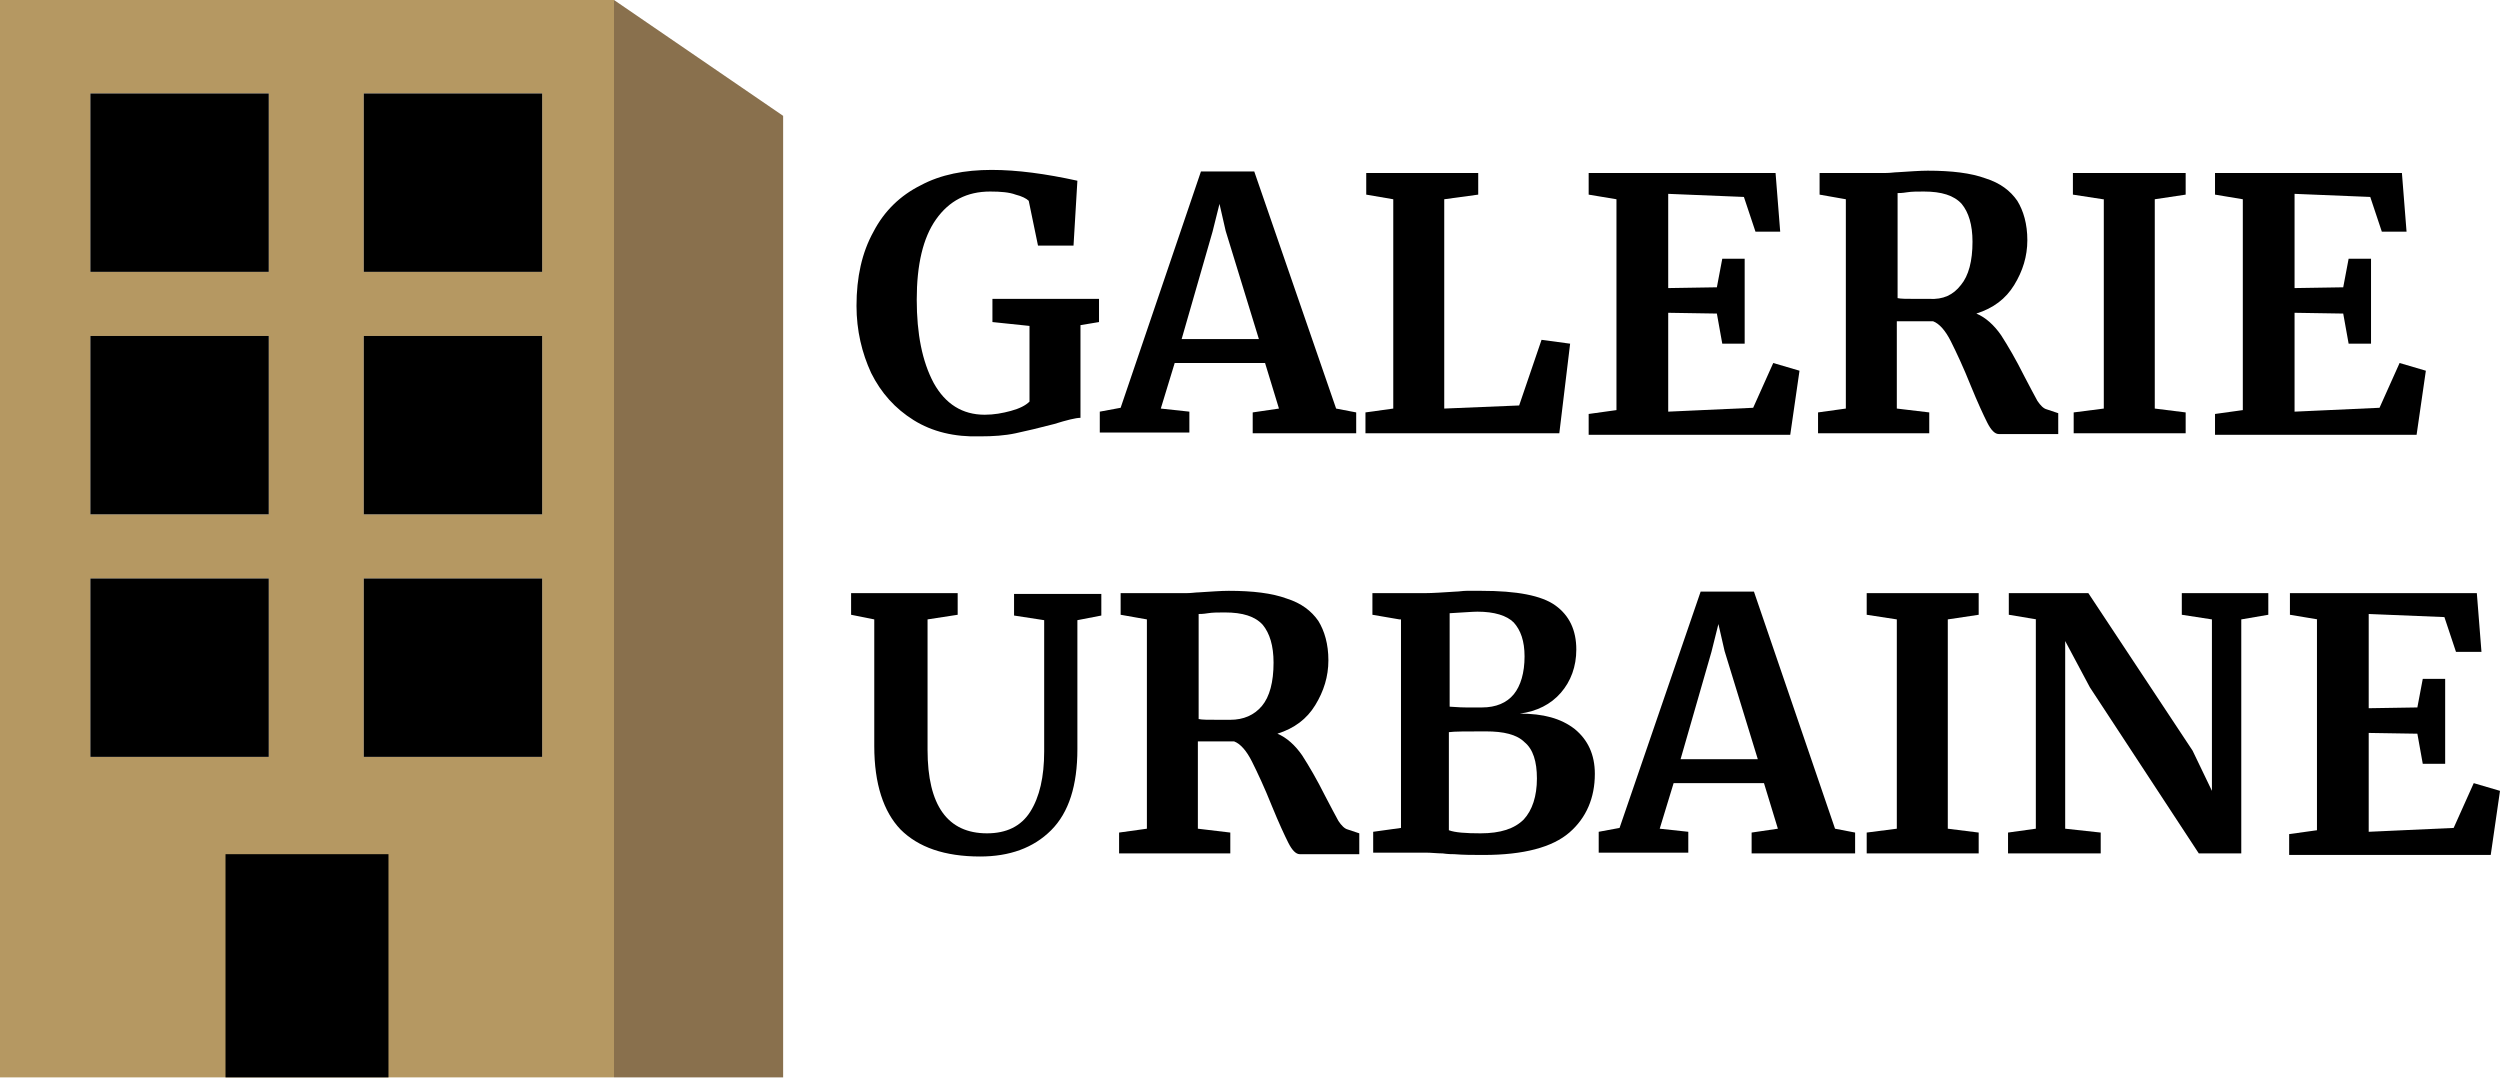
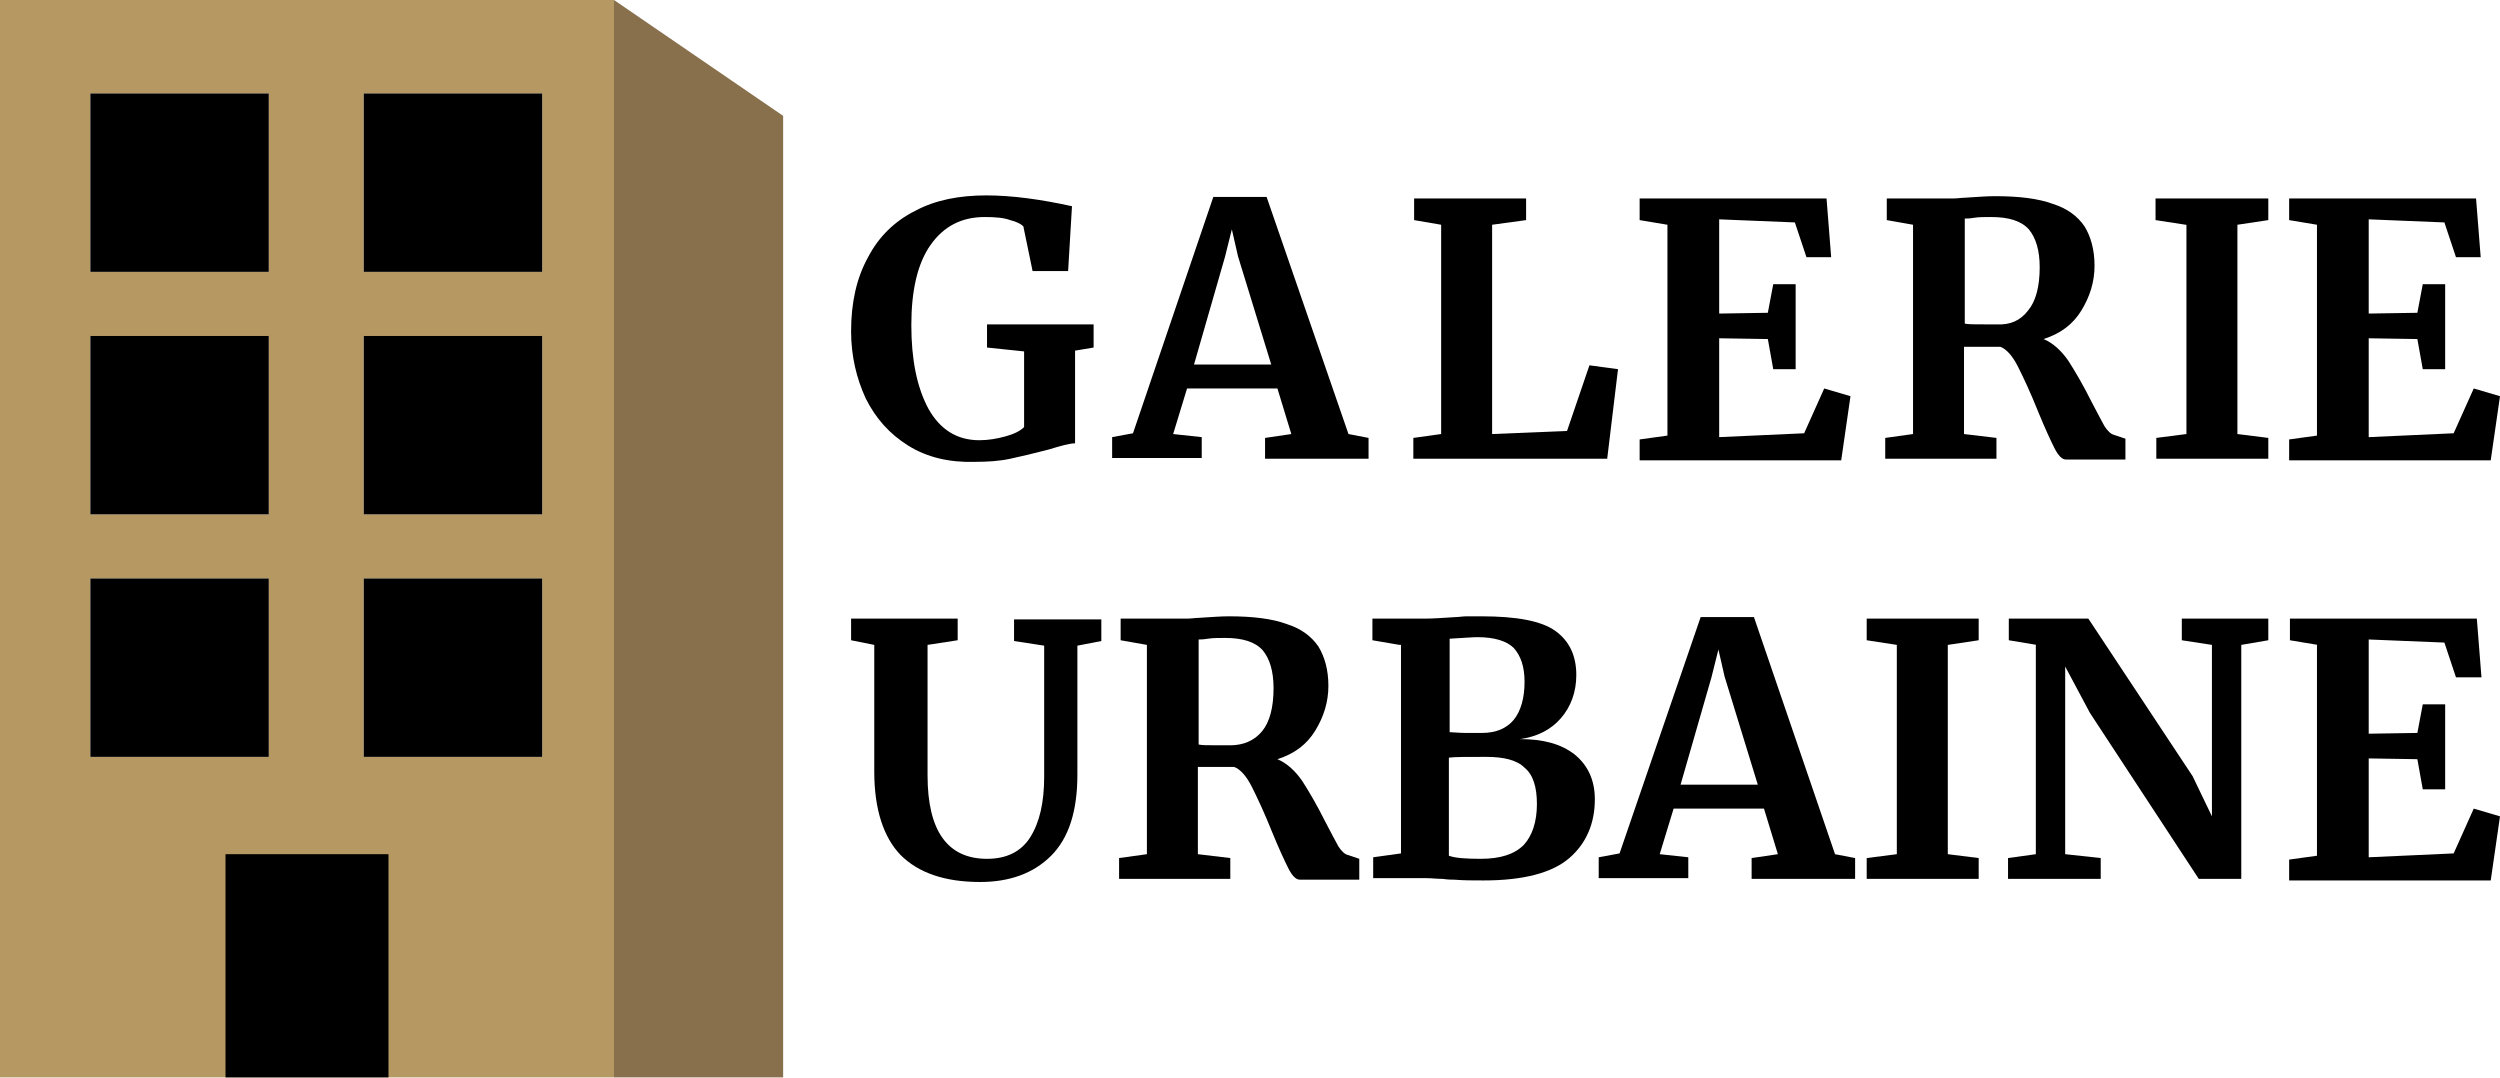
<svg xmlns="http://www.w3.org/2000/svg" version="1.1" id="Calque_1" x="0px" y="0px" viewBox="0 0 323.7 139.5" style="enable-background:new 0 0 323.7 139.5;" xml:space="preserve">
  <style type="text/css">
	.st0{fill:#89704D;}
	.st1{fill:#B59862;}
</style>
  <g>
+     <polygon class="st0" points="79.5,0 79.5,129.4 79.5,139.5 101.4,139.5 101.4,15  " />
+     <path class="st1" d="M0,0v35.2v94.2v10.1h79.5v-10.1V0H0z M47.1,12.1h23.1v23.1H47.1V12.1z M47.1,43.5h23.1v23.1H47.1V43.5z    M47.1,74.9h23.1V98H47.1V74.9z M11.7,12.1h23.1v23.1H11.7V12.1z M11.7,43.5h23.1v23.1H11.7V43.5z M11.7,74.9h23.1V98H11.7V74.9z" />
+     <rect x="11.7" y="12.1" width="23.1" height="23.1" />
+     <rect x="47.1" y="12.1" width="23.1" height="23.1" />
+     <rect x="11.7" y="43.5" width="23.1" height="23.1" />
+     <rect x="47.1" y="43.5" width="23.1" height="23.1" />
+     <rect x="11.7" y="74.9" width="23.1" height="23.1" />
+     <rect x="47.1" y="74.9" width="23.1" height="23.1" />
+     <polygon points="47,110.6 47,110.6 29.2,110.6 29.2,139.5 32.5,139.5 47,139.5 50.3,139.5 50.3,110.6  " />
+   </g>
+   <g>
    <g>
-       <polygon class="st0" points="79.5,0 79.5,129.4 79.5,139.5 101.4,139.5 101.4,15   " />
-       <path class="st1" d="M0,0v35.2v94.2v10.1h79.5v-10.1V0H0z M47.1,12.1h23.1v23.1H47.1V12.1z M47.1,43.5h23.1v23.1H47.1V43.5z     M47.1,74.9h23.1V98H47.1V74.9z M11.7,12.1h23.1v23.1H11.7V12.1z M11.7,43.5h23.1v23.1H11.7V43.5z M11.7,74.9h23.1V98H11.7V74.9z" />
-       <rect x="11.7" y="12.1" width="23.1" height="23.1" />
-       <rect x="47.1" y="12.1" width="23.1" height="23.1" />
-       <rect x="11.7" y="43.5" width="23.1" height="23.1" />
-       <rect x="47.1" y="43.5" width="23.1" height="23.1" />
-       <rect x="11.7" y="74.9" width="23.1" height="23.1" />
-       <rect x="47.1" y="74.9" width="23.1" height="23.1" />
-       <polygon points="47,110.6 47,110.6 29.2,110.6 29.2,139.5 32.5,139.5 47,139.5 50.3,139.5 50.3,110.6   " />
+       <path d="M117.6,57.7c-2.4-1.5-4.2-3.5-5.5-6.1c-1.2-2.6-1.9-5.5-1.9-8.7c0-3.7,0.7-6.9,2.2-9.6c1.4-2.7,3.5-4.7,6.1-6    c2.6-1.4,5.7-2,9.2-2c3.3,0,7,0.5,11.1,1.4l-0.5,8.4h-4.6l-1.2-5.8c-0.3-0.3-0.9-0.6-1.7-0.8c-0.8-0.3-1.9-0.4-3.3-0.4    c-3,0-5.3,1.2-7,3.6c-1.7,2.4-2.5,5.9-2.5,10.4c0,4.4,0.7,8,2.2,10.8c1.5,2.7,3.7,4.1,6.6,4.1c1.2,0,2.3-0.2,3.4-0.5    s1.9-0.7,2.4-1.2v-9.8l-4.8-0.5v-3h13.8v3l-2.4,0.4v12c-0.6,0-1.8,0.3-3.4,0.8c-1.9,0.5-3.6,0.9-5,1.2s-2.9,0.4-4.6,0.4    C122.9,59.9,120,59.2,117.6,57.7z" />
+       <path d="M157.1,25.5h6.9l10.6,30.7l2.6,0.5v2.7h-13.4v-2.7l3.4-0.5l-1.8-5.9h-11.7l-1.8,5.9l3.7,0.4v2.7H144v-2.7l2.7-0.5    L157.1,25.5z M160.3,33.2l-0.8-3.5l-0.9,3.6l-4,13.9h10L160.3,33.2z" />
+       <path d="M186.6,29.1l-3.5-0.6v-2.8h14.5v2.8l-4.4,0.6v27.1l9.7-0.4l2.9-8.5l3.7,0.5l-1.4,11.6H183v-2.7l3.6-0.5V29.1z" />
+       <path d="M215.9,29.1l-3.6-0.6v-2.8h24.2l0.6,7.6h-3.2l-1.5-4.5l-9.8-0.4v12.2l6.3-0.1l0.7-3.7h2.9v11h-2.9l-0.7-3.9l-6.3-0.1v12.8    l11-0.5l2.6-5.8l3.4,1l-1.2,8.3h-26.1v-2.7l3.6-0.5V29.1z" />
+       <path d="M244.1,56.7l3.6-0.5V29.1l-3.4-0.6v-2.8h6.6c0.6,0,1.2,0,1.9,0s1.2-0.1,1.6-0.1c1.6-0.1,2.9-0.2,3.9-0.2    c3.1,0,5.6,0.3,7.5,1c1.9,0.6,3.2,1.6,4.1,2.9c0.8,1.3,1.3,3,1.3,5.1c0,2.1-0.6,4-1.7,5.8s-2.7,3-4.9,3.7c1.2,0.5,2.3,1.5,3.2,2.8    c0.9,1.4,1.9,3.1,3,5.3c0.8,1.5,1.3,2.5,1.7,3.2c0.4,0.6,0.8,1,1.2,1.1l1.5,0.5v2.7h-7.7c-0.5,0-1-0.5-1.5-1.5s-1.2-2.5-2.1-4.7    c-1-2.5-1.9-4.4-2.6-5.8c-0.7-1.4-1.5-2.3-2.3-2.6h-4.7v11.3l4.2,0.5v2.7h-14.4L244.1,56.7L244.1,56.7z M262.6,40.2    c1-1.2,1.5-3.1,1.5-5.6c0-2.2-0.5-3.8-1.4-4.9c-1-1.1-2.6-1.6-4.9-1.6c-0.8,0-1.6,0-2.2,0.1c-0.6,0.1-1,0.1-1.2,0.1v13.6    c0.4,0.1,1.2,0.1,2.6,0.1h1.5C260.3,42.1,261.6,41.5,262.6,40.2z" />
+       <path d="M283,29.1l-3.9-0.6v-2.8h14.6v2.8l-4,0.6v27.1l4,0.5v2.7h-14.5v-2.7l3.9-0.5V29.1H283z" />
+       <path d="M300,29.1l-3.6-0.6v-2.8h24.2l0.6,7.6H318l-1.5-4.5l-9.8-0.4v12.2l6.3-0.1l0.7-3.7h2.9v11h-2.9l-0.7-3.9l-6.3-0.1v12.8    l11-0.5l2.6-5.8l3.4,1l-1.2,8.3h-26.1v-2.7l3.6-0.5V29.1z" />
    </g>
    <g>
-       <path d="M118.3,54.4c-2.4-1.5-4.2-3.5-5.5-6.1c-1.2-2.6-1.9-5.5-1.9-8.7c0-3.7,0.7-6.9,2.2-9.6c1.4-2.7,3.5-4.7,6.1-6    c2.6-1.4,5.7-2,9.2-2c3.3,0,7,0.5,11.1,1.4l-0.5,8.4h-4.6l-1.2-5.8c-0.3-0.3-0.9-0.6-1.7-0.8c-0.8-0.3-1.9-0.4-3.3-0.4    c-3,0-5.3,1.2-7,3.6c-1.7,2.4-2.5,5.9-2.5,10.4c0,4.4,0.7,8,2.2,10.8c1.5,2.7,3.7,4.1,6.6,4.1c1.2,0,2.3-0.2,3.4-0.5    c1.1-0.3,1.9-0.7,2.4-1.2v-9.8l-4.8-0.5v-3h13.8v3l-2.4,0.4v12c-0.6,0-1.8,0.3-3.4,0.8c-1.9,0.5-3.6,0.9-5,1.2    c-1.4,0.3-2.9,0.4-4.6,0.4C123.6,56.6,120.7,55.9,118.3,54.4z" />
-       <path d="M155.5,22.2h6.9L173,52.9l2.6,0.5v2.7h-13.4v-2.7l3.4-0.5l-1.8-5.9h-11.7l-1.8,5.9l3.7,0.4v2.7h-11.6l0-2.7l2.7-0.5    L155.5,22.2z M158.7,29.9l-0.8-3.5l-0.9,3.6l-4,13.9h10L158.7,29.9z" />
-       <path d="M180.4,25.8l-3.5-0.6v-2.8h14.5v2.8l-4.4,0.6v27.1l9.7-0.4l2.9-8.5l3.7,0.5l-1.4,11.6h-25.1v-2.7l3.6-0.5V25.8z" />
-       <path d="M209.3,25.8l-3.6-0.6v-2.8h24.2l0.6,7.6h-3.2l-1.5-4.5l-9.8-0.4v12.2l6.3-0.1l0.7-3.7h2.9v11H223l-0.7-3.9l-6.3-0.1v12.8    l11-0.5l2.6-5.8l3.4,1l-1.2,8.3h-26.1v-2.7l3.6-0.5V25.8z" />
-       <path d="M235.4,53.4l3.6-0.5V25.8l-3.4-0.6v-2.8h6.6c0.6,0,1.2,0,1.9,0c0.7,0,1.2-0.1,1.6-0.1c1.6-0.1,2.9-0.2,3.9-0.2    c3.1,0,5.6,0.3,7.5,1c1.9,0.6,3.2,1.6,4.1,2.9c0.8,1.3,1.3,3,1.3,5.1c0,2.1-0.6,4-1.7,5.8c-1.1,1.8-2.7,3-4.9,3.7    c1.2,0.5,2.3,1.5,3.2,2.8c0.9,1.4,1.9,3.1,3,5.3c0.8,1.5,1.3,2.5,1.7,3.2c0.4,0.6,0.8,1,1.2,1.1l1.5,0.5v2.7h-7.7    c-0.5,0-1-0.5-1.5-1.5c-0.5-1-1.2-2.5-2.1-4.7c-1-2.5-1.9-4.4-2.6-5.8c-0.7-1.4-1.5-2.3-2.3-2.6h-4.7v11.3l4.2,0.5v2.7h-14.4V53.4    z M253.9,36.9c1-1.2,1.5-3.1,1.5-5.6c0-2.2-0.5-3.8-1.4-4.9c-1-1.1-2.6-1.6-4.9-1.6c-0.8,0-1.6,0-2.2,0.1c-0.6,0.1-1,0.1-1.2,0.1    v13.6c0.4,0.1,1.2,0.1,2.6,0.1h1.5C251.6,38.8,252.9,38.2,253.9,36.9z" />
-       <path d="M272.3,25.8l-3.9-0.6v-2.8H283v2.8l-4,0.6v27.1l4,0.5v2.7h-14.5v-2.7l3.9-0.5V25.8z" />
-       <path d="M290.4,25.8l-3.6-0.6v-2.8h24.2l0.6,7.6h-3.2l-1.5-4.5l-9.8-0.4v12.2l6.3-0.1l0.7-3.7h2.9v11h-2.9l-0.7-3.9l-6.3-0.1v12.8    l11-0.5l2.6-5.8l3.4,1l-1.2,8.3h-26.1v-2.7l3.6-0.5V25.8z" />
-       <path d="M116.6,107.4c-2.2-2.3-3.4-5.9-3.4-10.8V80.2l-3-0.6v-2.8H124v2.8l-3.9,0.6v16.9c0,7.2,2.6,10.8,7.7,10.8    c2.5,0,4.4-0.9,5.6-2.8c1.2-1.9,1.8-4.5,1.8-7.8V80.3l-3.9-0.6v-2.8h11.3v2.8l-3.1,0.6V97c0,4.7-1.1,8.2-3.4,10.5    c-2.3,2.3-5.4,3.4-9.2,3.4C122.3,110.9,118.9,109.7,116.6,107.4z" />
-       <path d="M144.9,107.8l3.6-0.5V80.2l-3.4-0.6v-2.8h6.6c0.6,0,1.2,0,1.9,0c0.7,0,1.2-0.1,1.6-0.1c1.6-0.1,2.9-0.2,3.9-0.2    c3.1,0,5.6,0.3,7.5,1c1.9,0.6,3.2,1.6,4.1,2.9c0.8,1.3,1.3,3,1.3,5.1c0,2.1-0.6,4-1.7,5.8c-1.1,1.8-2.7,3-4.9,3.7    c1.2,0.5,2.3,1.5,3.2,2.8c0.9,1.4,1.9,3.1,3,5.3c0.8,1.5,1.3,2.5,1.7,3.2c0.4,0.6,0.8,1,1.2,1.1l1.5,0.5v2.7h-7.7    c-0.5,0-1-0.5-1.5-1.5c-0.5-1-1.2-2.5-2.1-4.7c-1-2.5-1.9-4.4-2.6-5.8c-0.7-1.4-1.5-2.3-2.3-2.6h-4.7v11.3l4.2,0.5v2.7h-14.4    V107.8z M163.4,91.4c1-1.2,1.5-3.1,1.5-5.6c0-2.2-0.5-3.8-1.4-4.9c-1-1.1-2.6-1.6-4.9-1.6c-0.8,0-1.6,0-2.2,0.1    c-0.6,0.1-1,0.1-1.2,0.1v13.6c0.4,0.1,1.2,0.1,2.6,0.1h1.5C161,93.2,162.4,92.6,163.4,91.4z" />
-       <path d="M181.2,80.2l-3.5-0.6v-2.8h6.8c1,0,2.4-0.1,4-0.2c0.4,0,0.9-0.1,1.4-0.1c0.5,0,1.2,0,1.9,0c4.6,0,7.8,0.6,9.6,1.9    c1.8,1.3,2.7,3.2,2.7,5.7c0,2.2-0.7,4.1-2,5.6c-1.3,1.5-3.1,2.4-5.3,2.7c3,0,5.3,0.6,7.1,2c1.7,1.4,2.6,3.3,2.6,5.8    c0,3.1-1.1,5.7-3.3,7.6c-2.2,1.9-5.9,2.9-11.1,2.9c-1.4,0-2.6,0-3.8-0.1c-0.3,0-0.8,0-1.5-0.1c-0.7,0-1.5-0.1-2.2-0.1h-6.8v-2.7    l3.6-0.5V80.2z M189.8,91.6h2.1c1.8,0,3.2-0.6,4.1-1.7c0.9-1.1,1.4-2.8,1.4-4.9c0-2-0.5-3.4-1.4-4.4c-0.9-0.9-2.5-1.4-4.7-1.4    c-0.6,0-1.8,0.1-3.6,0.2v12.1C188.1,91.5,188.8,91.6,189.8,91.6z M191.7,107.9c2.6,0,4.4-0.6,5.6-1.8c1.1-1.2,1.7-3,1.7-5.3    c0-2.2-0.5-3.8-1.6-4.7c-1-1-2.7-1.4-5-1.4c-2.5,0-4.1,0-4.8,0.1v12.7C188.4,107.8,189.8,107.9,191.7,107.9z" />
-       <path d="M220.2,76.6h6.9l10.5,30.7l2.6,0.5v2.7h-13.4v-2.7l3.4-0.5l-1.8-5.9h-11.7l-1.8,5.9l3.7,0.4v2.7h-11.6l0-2.7l2.7-0.5    L220.2,76.6z M223.3,84.3l-0.8-3.5l-0.9,3.6l-4,13.9h10L223.3,84.3z" />
-       <path d="M245.6,80.2l-3.9-0.6v-2.8h14.5v2.8l-4,0.6v27.1l4,0.5v2.7h-14.5v-2.7l3.9-0.5V80.2z" />
-       <path d="M263.7,80.2l-3.6-0.6v-2.8h10.3l13.5,20.4l2.5,5.2V80.2l-3.9-0.6v-2.8h11.2v2.8l-3.5,0.6v30.3h-5.5l-14.1-21.5l-3.2-6    v24.3l4.6,0.5v2.7h-12v-2.7l3.6-0.5V80.2z" />
-       <path d="M300.1,80.2l-3.6-0.6v-2.8h24.2l0.6,7.6H318l-1.5-4.5l-9.8-0.4v12.2l6.3-0.1l0.7-3.7h2.9v11h-2.9L313,95l-6.3-0.1v12.8    l11-0.5l2.6-5.8l3.4,1l-1.2,8.3h-26.1v-2.7l3.6-0.5V80.2z" />
+       <path d="M116.6,110.7c-2.2-2.3-3.4-5.9-3.4-10.8V83.5l-3-0.6v-2.8H124v2.8l-3.9,0.6v16.9c0,7.2,2.6,10.8,7.7,10.8    c2.5,0,4.4-0.9,5.6-2.8s1.8-4.5,1.8-7.8v-17l-3.9-0.6v-2.8h11.3V83l-3.1,0.6v16.7c0,4.7-1.1,8.2-3.4,10.5    c-2.3,2.3-5.4,3.4-9.2,3.4C122.3,114.2,118.9,113,116.6,110.7z" />
+       <path d="M144.9,111.1l3.6-0.5V83.5l-3.4-0.6v-2.8h6.6c0.6,0,1.2,0,1.9,0s1.2-0.1,1.6-0.1c1.6-0.1,2.9-0.2,3.9-0.2    c3.1,0,5.6,0.3,7.5,1c1.9,0.6,3.2,1.6,4.1,2.9c0.8,1.3,1.3,3,1.3,5.1s-0.6,4-1.7,5.8c-1.1,1.8-2.7,3-4.9,3.7    c1.2,0.5,2.3,1.5,3.2,2.8c0.9,1.4,1.9,3.1,3,5.3c0.8,1.5,1.3,2.5,1.7,3.2c0.4,0.6,0.8,1,1.2,1.1l1.5,0.5v2.7h-7.7    c-0.5,0-1-0.5-1.5-1.5s-1.2-2.5-2.1-4.7c-1-2.5-1.9-4.4-2.6-5.8c-0.7-1.4-1.5-2.3-2.3-2.6h-4.7v11.3l4.2,0.5v2.7h-14.4    L144.9,111.1L144.9,111.1z M163.4,94.7c1-1.2,1.5-3.1,1.5-5.6c0-2.2-0.5-3.8-1.4-4.9c-1-1.1-2.6-1.6-4.9-1.6c-0.8,0-1.6,0-2.2,0.1    c-0.6,0.1-1,0.1-1.2,0.1v13.6c0.4,0.1,1.2,0.1,2.6,0.1h1.5C161,96.5,162.4,95.9,163.4,94.7z" />
+       <path d="M181.2,83.5l-3.5-0.6v-2.8h6.8c1,0,2.4-0.1,4-0.2c0.4,0,0.9-0.1,1.4-0.1s1.2,0,1.9,0c4.6,0,7.8,0.6,9.6,1.9    s2.7,3.2,2.7,5.7c0,2.2-0.7,4.1-2,5.6s-3.1,2.4-5.3,2.7c3,0,5.3,0.6,7.1,2c1.7,1.4,2.6,3.3,2.6,5.8c0,3.1-1.1,5.7-3.3,7.6    s-5.9,2.9-11.1,2.9c-1.4,0-2.6,0-3.8-0.1c-0.3,0-0.8,0-1.5-0.1c-0.7,0-1.5-0.1-2.2-0.1h-6.8V111l3.6-0.5v-27H181.2z M189.8,94.9    h2.1c1.8,0,3.2-0.6,4.1-1.7c0.9-1.1,1.4-2.8,1.4-4.9c0-2-0.5-3.4-1.4-4.4c-0.9-0.9-2.5-1.4-4.7-1.4c-0.6,0-1.8,0.1-3.6,0.2v12.1    C188.1,94.8,188.8,94.9,189.8,94.9z M191.7,111.2c2.6,0,4.4-0.6,5.6-1.8c1.1-1.2,1.7-3,1.7-5.3c0-2.2-0.5-3.8-1.6-4.7    c-1-1-2.7-1.4-5-1.4c-2.5,0-4.1,0-4.8,0.1v12.7C188.4,111.1,189.8,111.2,191.7,111.2z" />
+       <path d="M220.2,79.9h6.9l10.5,30.7l2.6,0.5v2.7h-13.4v-2.7l3.4-0.5l-1.8-5.9h-11.7l-1.8,5.9l3.7,0.4v2.7H207V111l2.7-0.5    L220.2,79.9z M223.3,87.6l-0.8-3.5l-0.9,3.6l-4,13.9h10L223.3,87.6z" />
+       <path d="M245.6,83.5l-3.9-0.6v-2.8h14.5v2.8l-4,0.6v27.1l4,0.5v2.7h-14.5v-2.7l3.9-0.5V83.5z" />
+       <path d="M263.7,83.5l-3.6-0.6v-2.8h10.3l13.5,20.4l2.5,5.2V83.5l-3.9-0.6v-2.8h11.2v2.8l-3.5,0.6v30.3h-5.5l-14.1-21.5l-3.2-6    v24.3l4.6,0.5v2.7h-12v-2.7l3.6-0.5V83.5H263.7z" />
+       <path d="M300.1,83.5l-3.6-0.6v-2.8h24.2l0.6,7.6H318l-1.5-4.5l-9.8-0.4V95l6.3-0.1l0.7-3.7h2.9v11h-2.9l-0.7-3.9l-6.3-0.1V111    l11-0.5l2.6-5.8l3.4,1l-1.2,8.3h-26.1v-2.7l3.6-0.5V83.5H300.1z" />
    </g>
  </g>
</svg>
